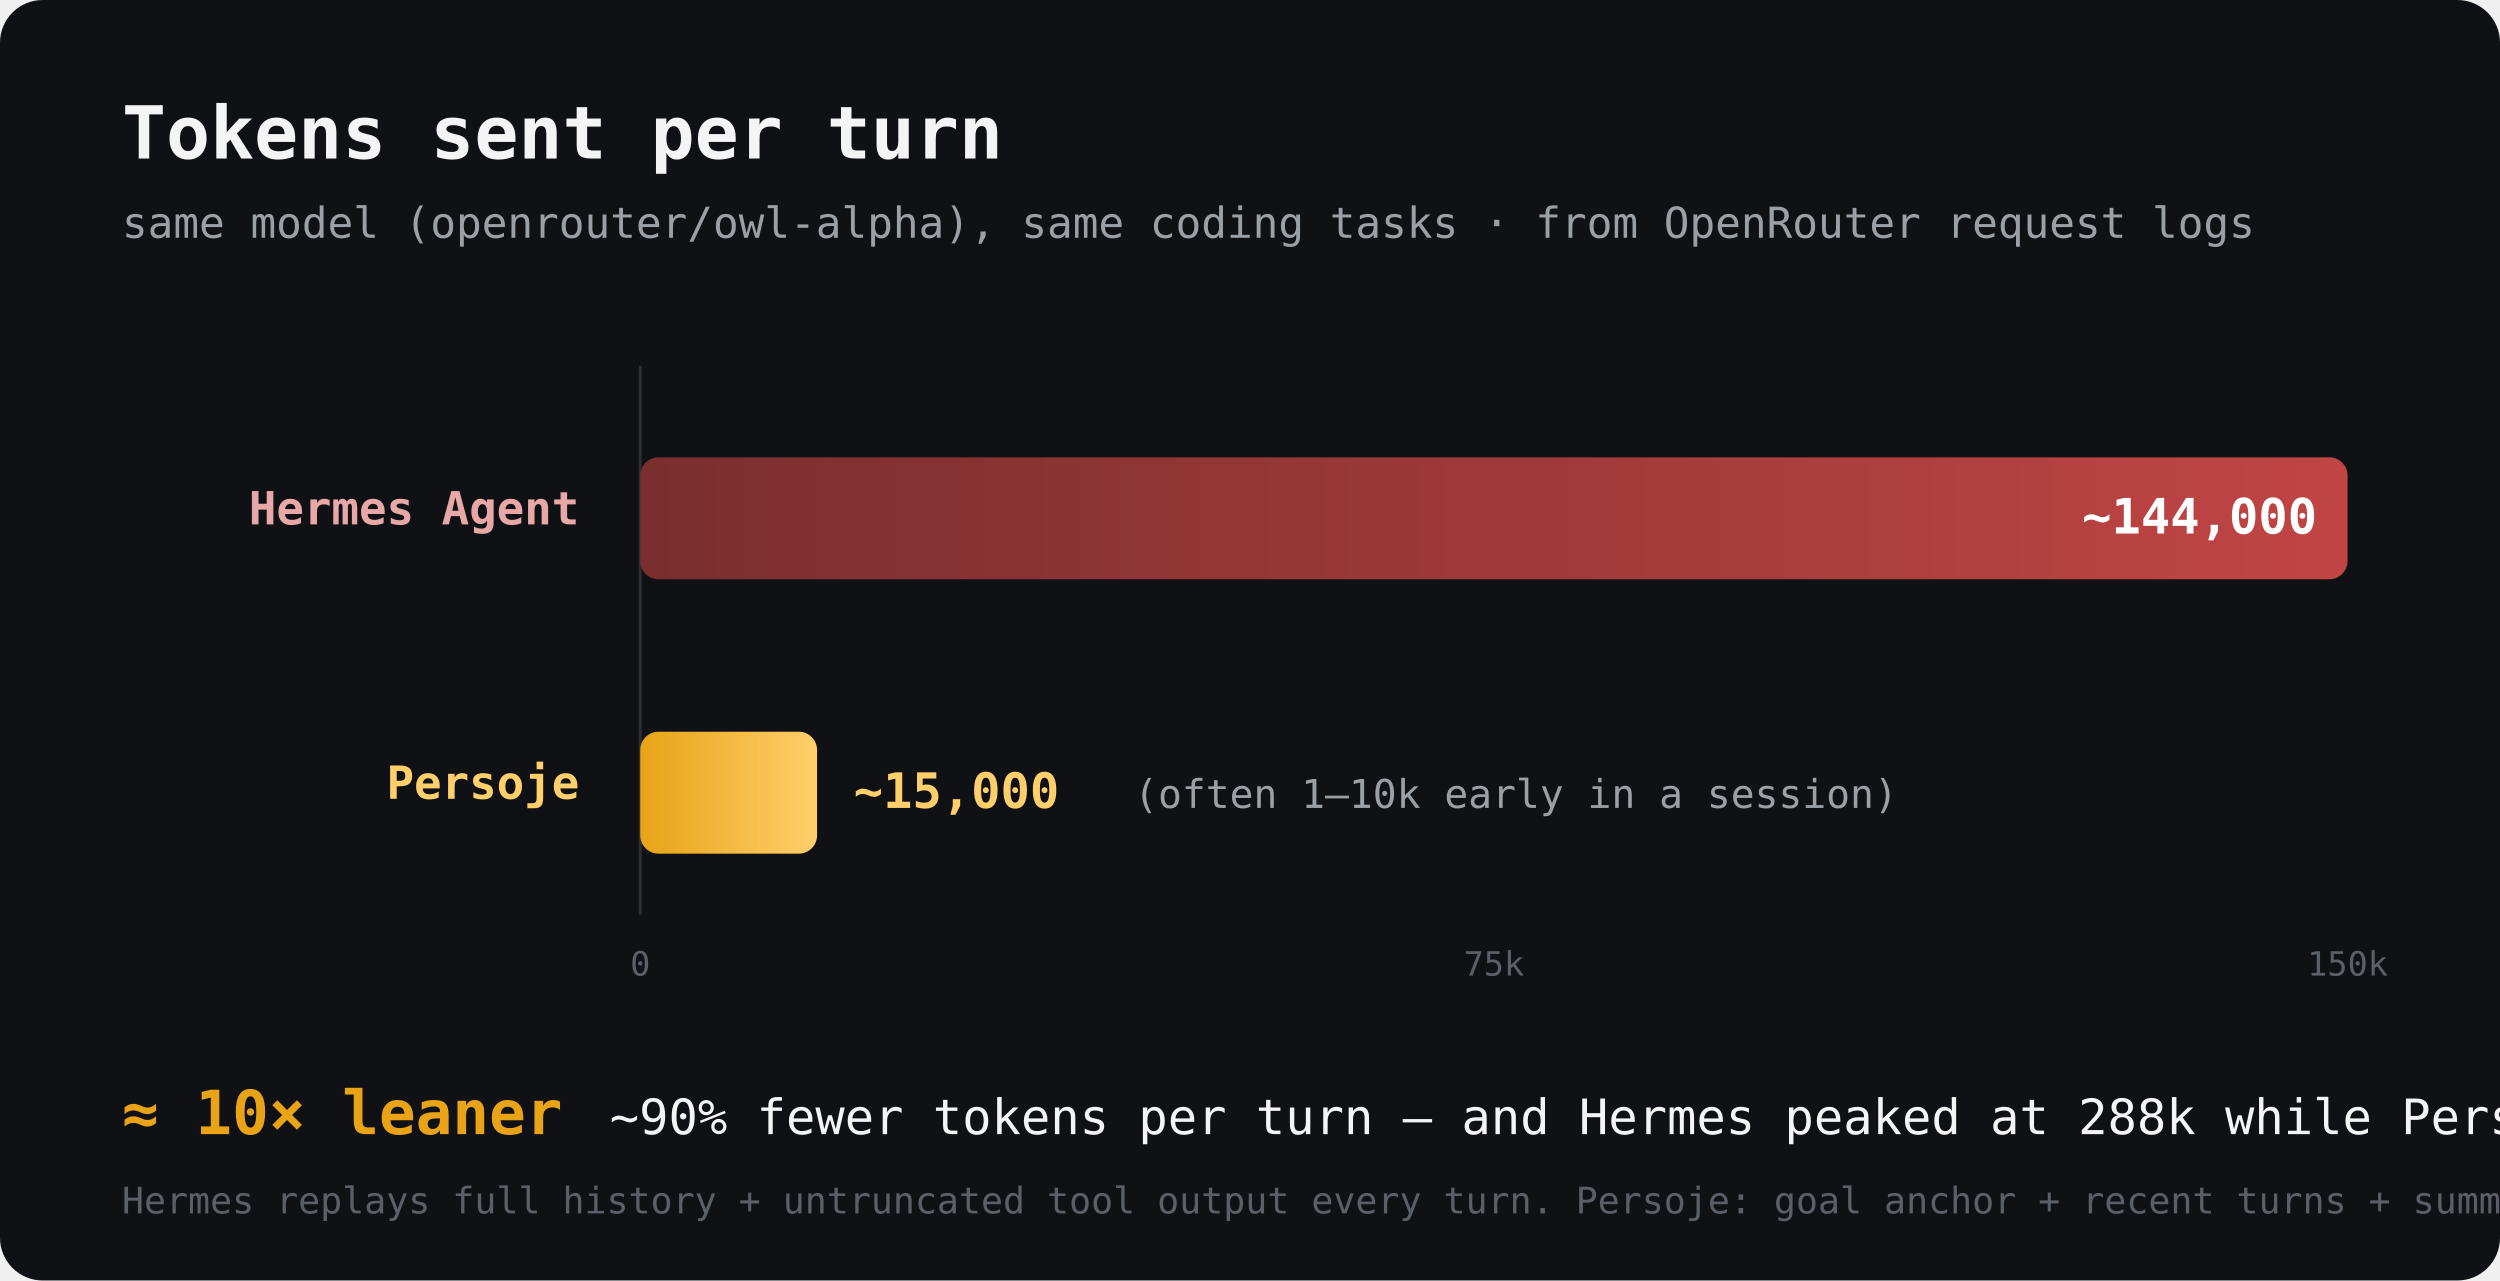
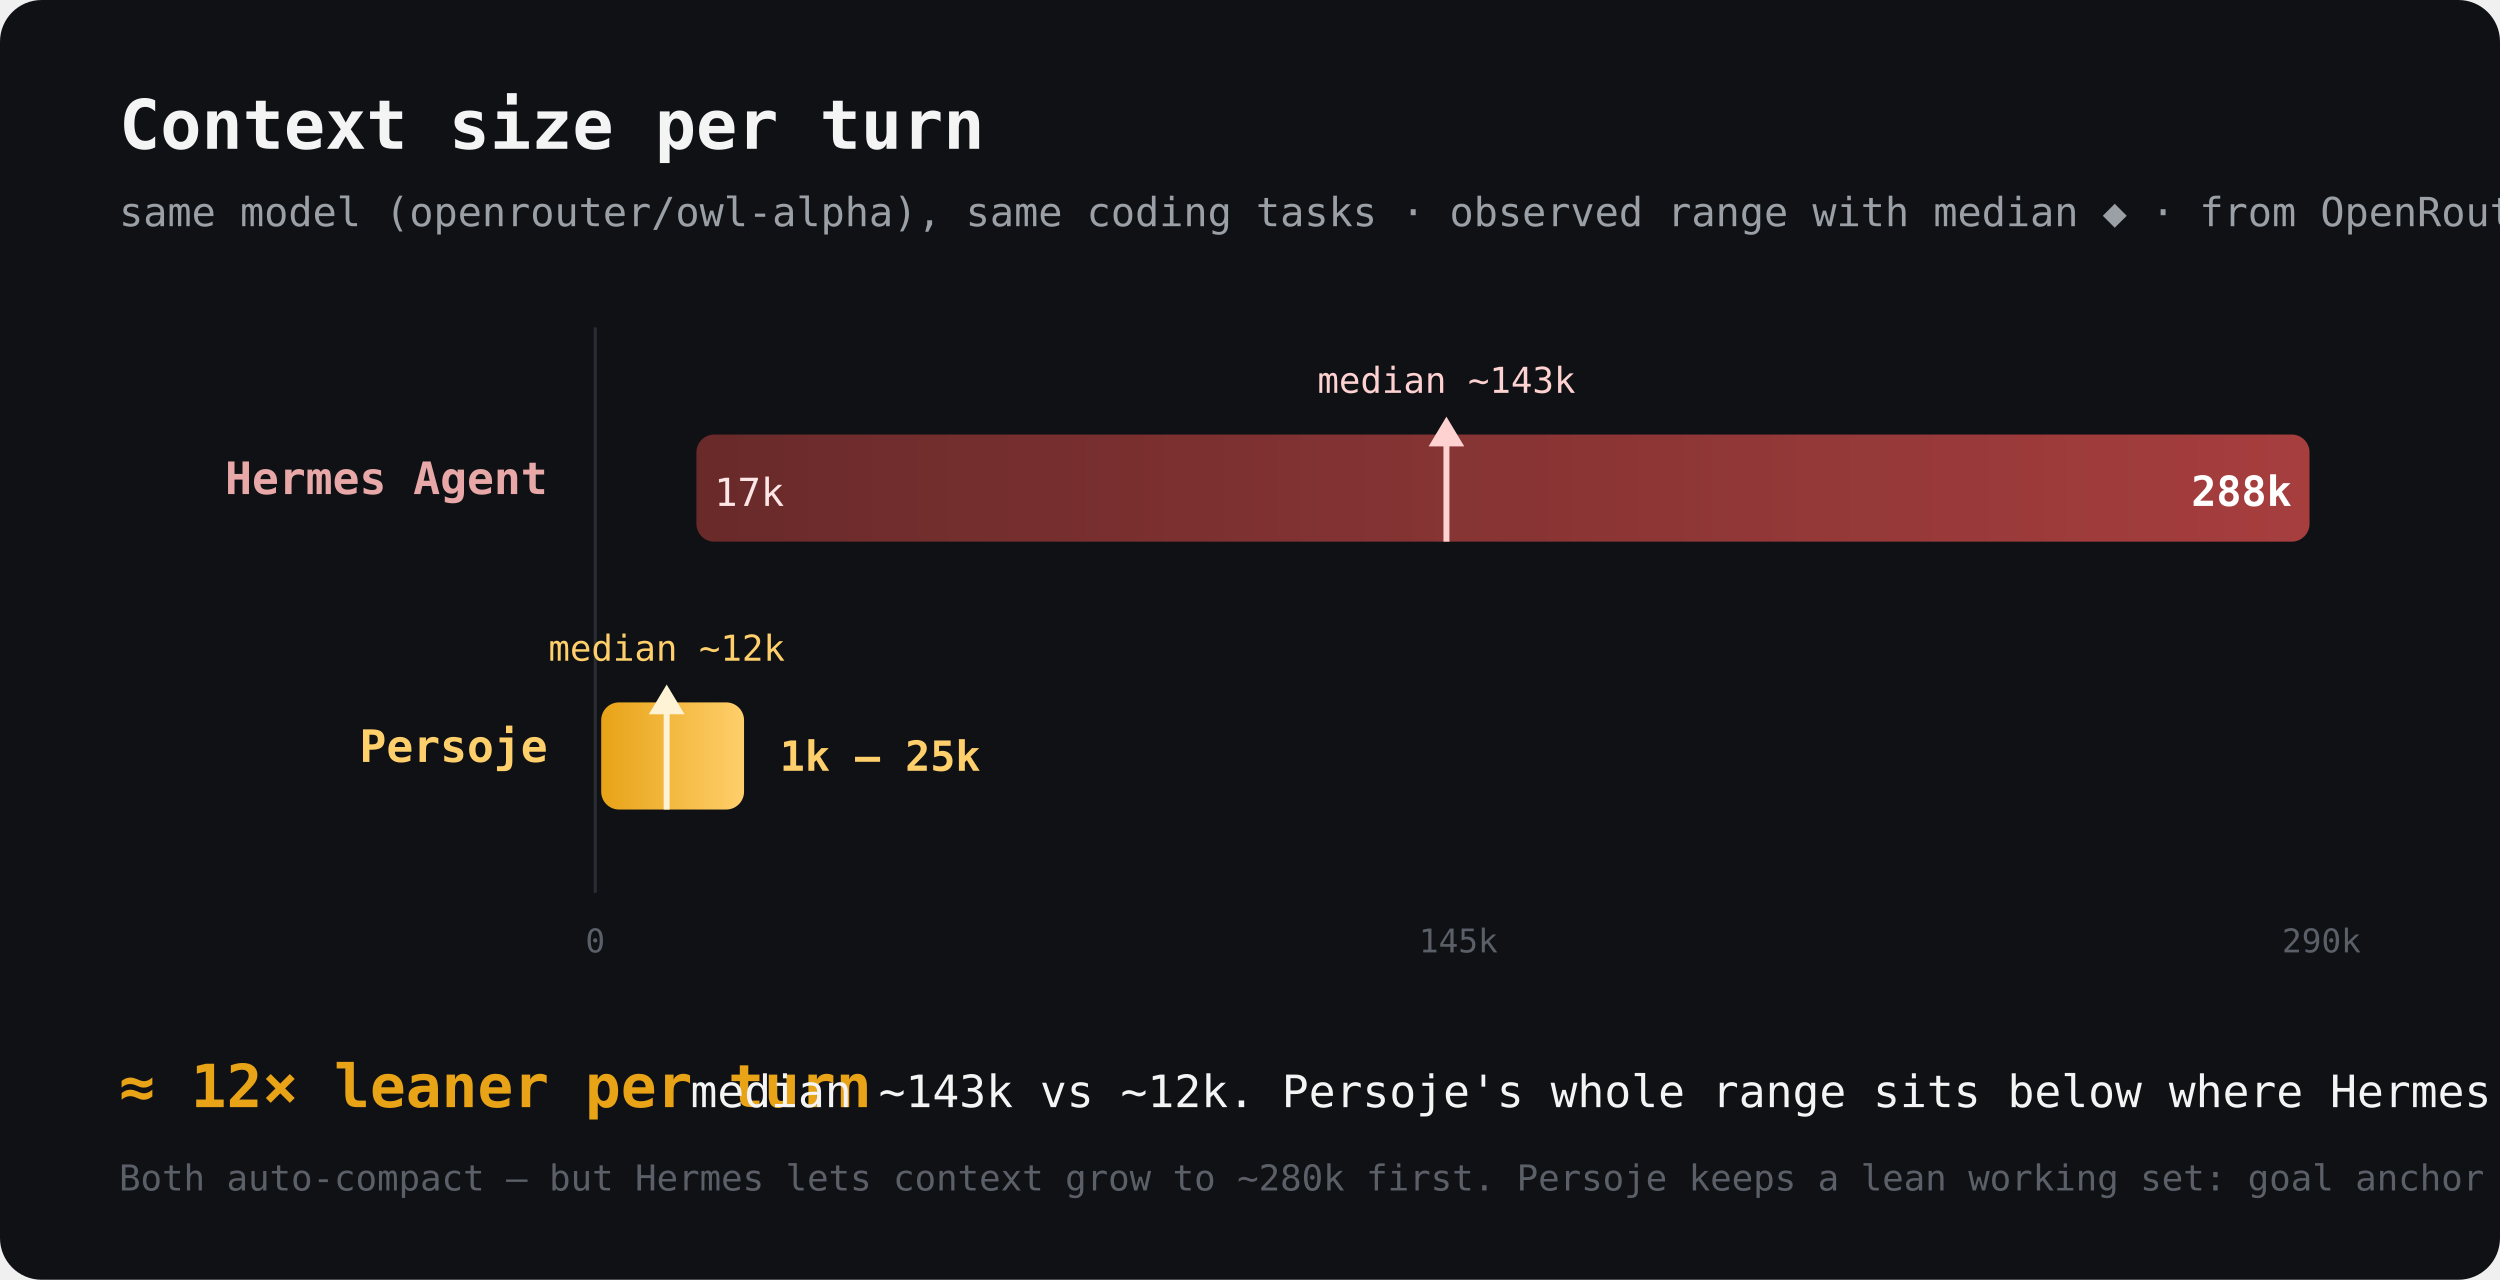
- <svg xmlns="http://www.w3.org/2000/svg" width="820" height="420" viewBox="0 0 820 420" font-family="ui-monospace, SFMono-Regular, Menlo, monospace">
+ <svg xmlns="http://www.w3.org/2000/svg" width="840" height="430" viewBox="0 0 840 430" font-family="ui-monospace, SFMono-Regular, Menlo, monospace">
  <defs>
    <linearGradient id="amber" x1="0" y1="0" x2="1" y2="0">
      <stop offset="0" stop-color="#e8a317" />
      <stop offset="1" stop-color="#ffcf6b" />
    </linearGradient>
    <linearGradient id="hermes" x1="0" y1="0" x2="1" y2="0">
      <stop offset="0" stop-color="#7a2e2e" />
      <stop offset="1" stop-color="#c14545" />
    </linearGradient>
  </defs>
-   <rect width="820" height="420" rx="14" fill="#0f1115" />
-   <text x="40" y="52" fill="#f4f4f5" font-size="24" font-weight="700">Tokens sent per turn</text>
-   <text x="40" y="78" fill="#9aa0a6" font-size="14">same model (openrouter/owl-alpha), same coding tasks · from OpenRouter request logs</text>
-   <line x1="210" y1="120" x2="210" y2="300" stroke="#2a2d34" stroke-width="1" />
-   <text x="190" y="172" fill="#e8a8a8" font-size="15" text-anchor="end" font-weight="600">Hermes Agent</text>
-   <rect x="210" y="150" width="560" height="40" rx="6" fill="url(#hermes)" />
-   <text x="760" y="175" fill="#ffffff" font-size="16" text-anchor="end" font-weight="700">~144,000</text>
-   <text x="190" y="262" fill="#ffcf6b" font-size="15" text-anchor="end" font-weight="600">Persoje</text>
-   <rect x="210" y="240" width="58" height="40" rx="6" fill="url(#amber)" />
-   <text x="280" y="265" fill="#ffcf6b" font-size="16" font-weight="700">~15,000</text>
-   <text x="372" y="265" fill="#9aa0a6" font-size="13">(often 1–10k early in a session)</text>
-   <text x="210" y="320" fill="#5b6068" font-size="11" text-anchor="middle">0</text>
-   <text x="490" y="320" fill="#5b6068" font-size="11" text-anchor="middle">75k</text>
-   <text x="770" y="320" fill="#5b6068" font-size="11" text-anchor="middle">150k</text>
-   <text x="40" y="372" fill="#e8a317" font-size="20" font-weight="700">≈ 10× leaner</text>
-   <text x="200" y="372" fill="#f4f4f5" font-size="16">~90% fewer tokens per turn — and Hermes peaked at 288k while Persoje held flat.</text>
-   <text x="40" y="398" fill="#5b6068" font-size="12">Hermes replays full history + untruncated tool output every turn. Persoje: goal anchor + recent turns + summary, capped tool results, swap-to-disk transcript.</text>
+   <rect width="840" height="430" rx="14" fill="#0f1115" />
+   <text x="40" y="50" fill="#f4f4f5" font-size="23" font-weight="700">Context size per turn</text>
+   <text x="40" y="76" fill="#9aa0a6" font-size="13.5">same model (openrouter/owl-alpha), same coding tasks · observed range with median ◆ · from OpenRouter logs</text>
+   <line x1="200" y1="110" x2="200" y2="300" stroke="#2a2d34" stroke-width="1" />
+   <text x="184" y="166" fill="#e8a8a8" font-size="15" text-anchor="end" font-weight="600">Hermes Agent</text>
+   <rect x="234" y="146" width="542" height="36" rx="6" fill="url(#hermes)" opacity="0.85" />
+   <polygon points="486,140 492,150 480,150" fill="#ffd2d2" />
+   <line x1="486" y1="146" x2="486" y2="182" stroke="#ffd2d2" stroke-width="2" />
+   <text x="240" y="170" fill="#ffe6e6" font-size="13">17k</text>
+   <text x="770" y="170" fill="#ffffff" font-size="14" text-anchor="end" font-weight="700">288k</text>
+   <text x="486" y="132" fill="#ffd2d2" font-size="12" text-anchor="middle">median ~143k</text>
+   <text x="184" y="256" fill="#ffcf6b" font-size="15" text-anchor="end" font-weight="600">Persoje</text>
+   <rect x="202" y="236" width="48" height="36" rx="6" fill="url(#amber)" />
+   <polygon points="224,230 230,240 218,240" fill="#fff3d6" />
+   <line x1="224" y1="236" x2="224" y2="272" stroke="#fff3d6" stroke-width="2" />
+   <text x="262" y="259" fill="#ffcf6b" font-size="14" font-weight="700">1k – 25k</text>
+   <text x="224" y="222" fill="#ffcf6b" font-size="12" text-anchor="middle">median ~12k</text>
+   <text x="200" y="320" fill="#5b6068" font-size="11" text-anchor="middle">0</text>
+   <text x="490" y="320" fill="#5b6068" font-size="11" text-anchor="middle">145k</text>
+   <text x="780" y="320" fill="#5b6068" font-size="11" text-anchor="middle">290k</text>
+   <text x="40" y="372" fill="#e8a317" font-size="20" font-weight="700">≈ 12× leaner per turn</text>
+   <text x="232" y="372" fill="#f4f4f5" font-size="15">median ~143k vs ~12k. Persoje's whole range sits below where Hermes even starts.</text>
+   <text x="40" y="400" fill="#5b6068" font-size="12">Both auto-compact — but Hermes lets context grow to ~280k first. Persoje keeps a lean working set: goal anchor + recent turns + summary, capped tool output, swap-to-disk transcript.</text>
</svg>
